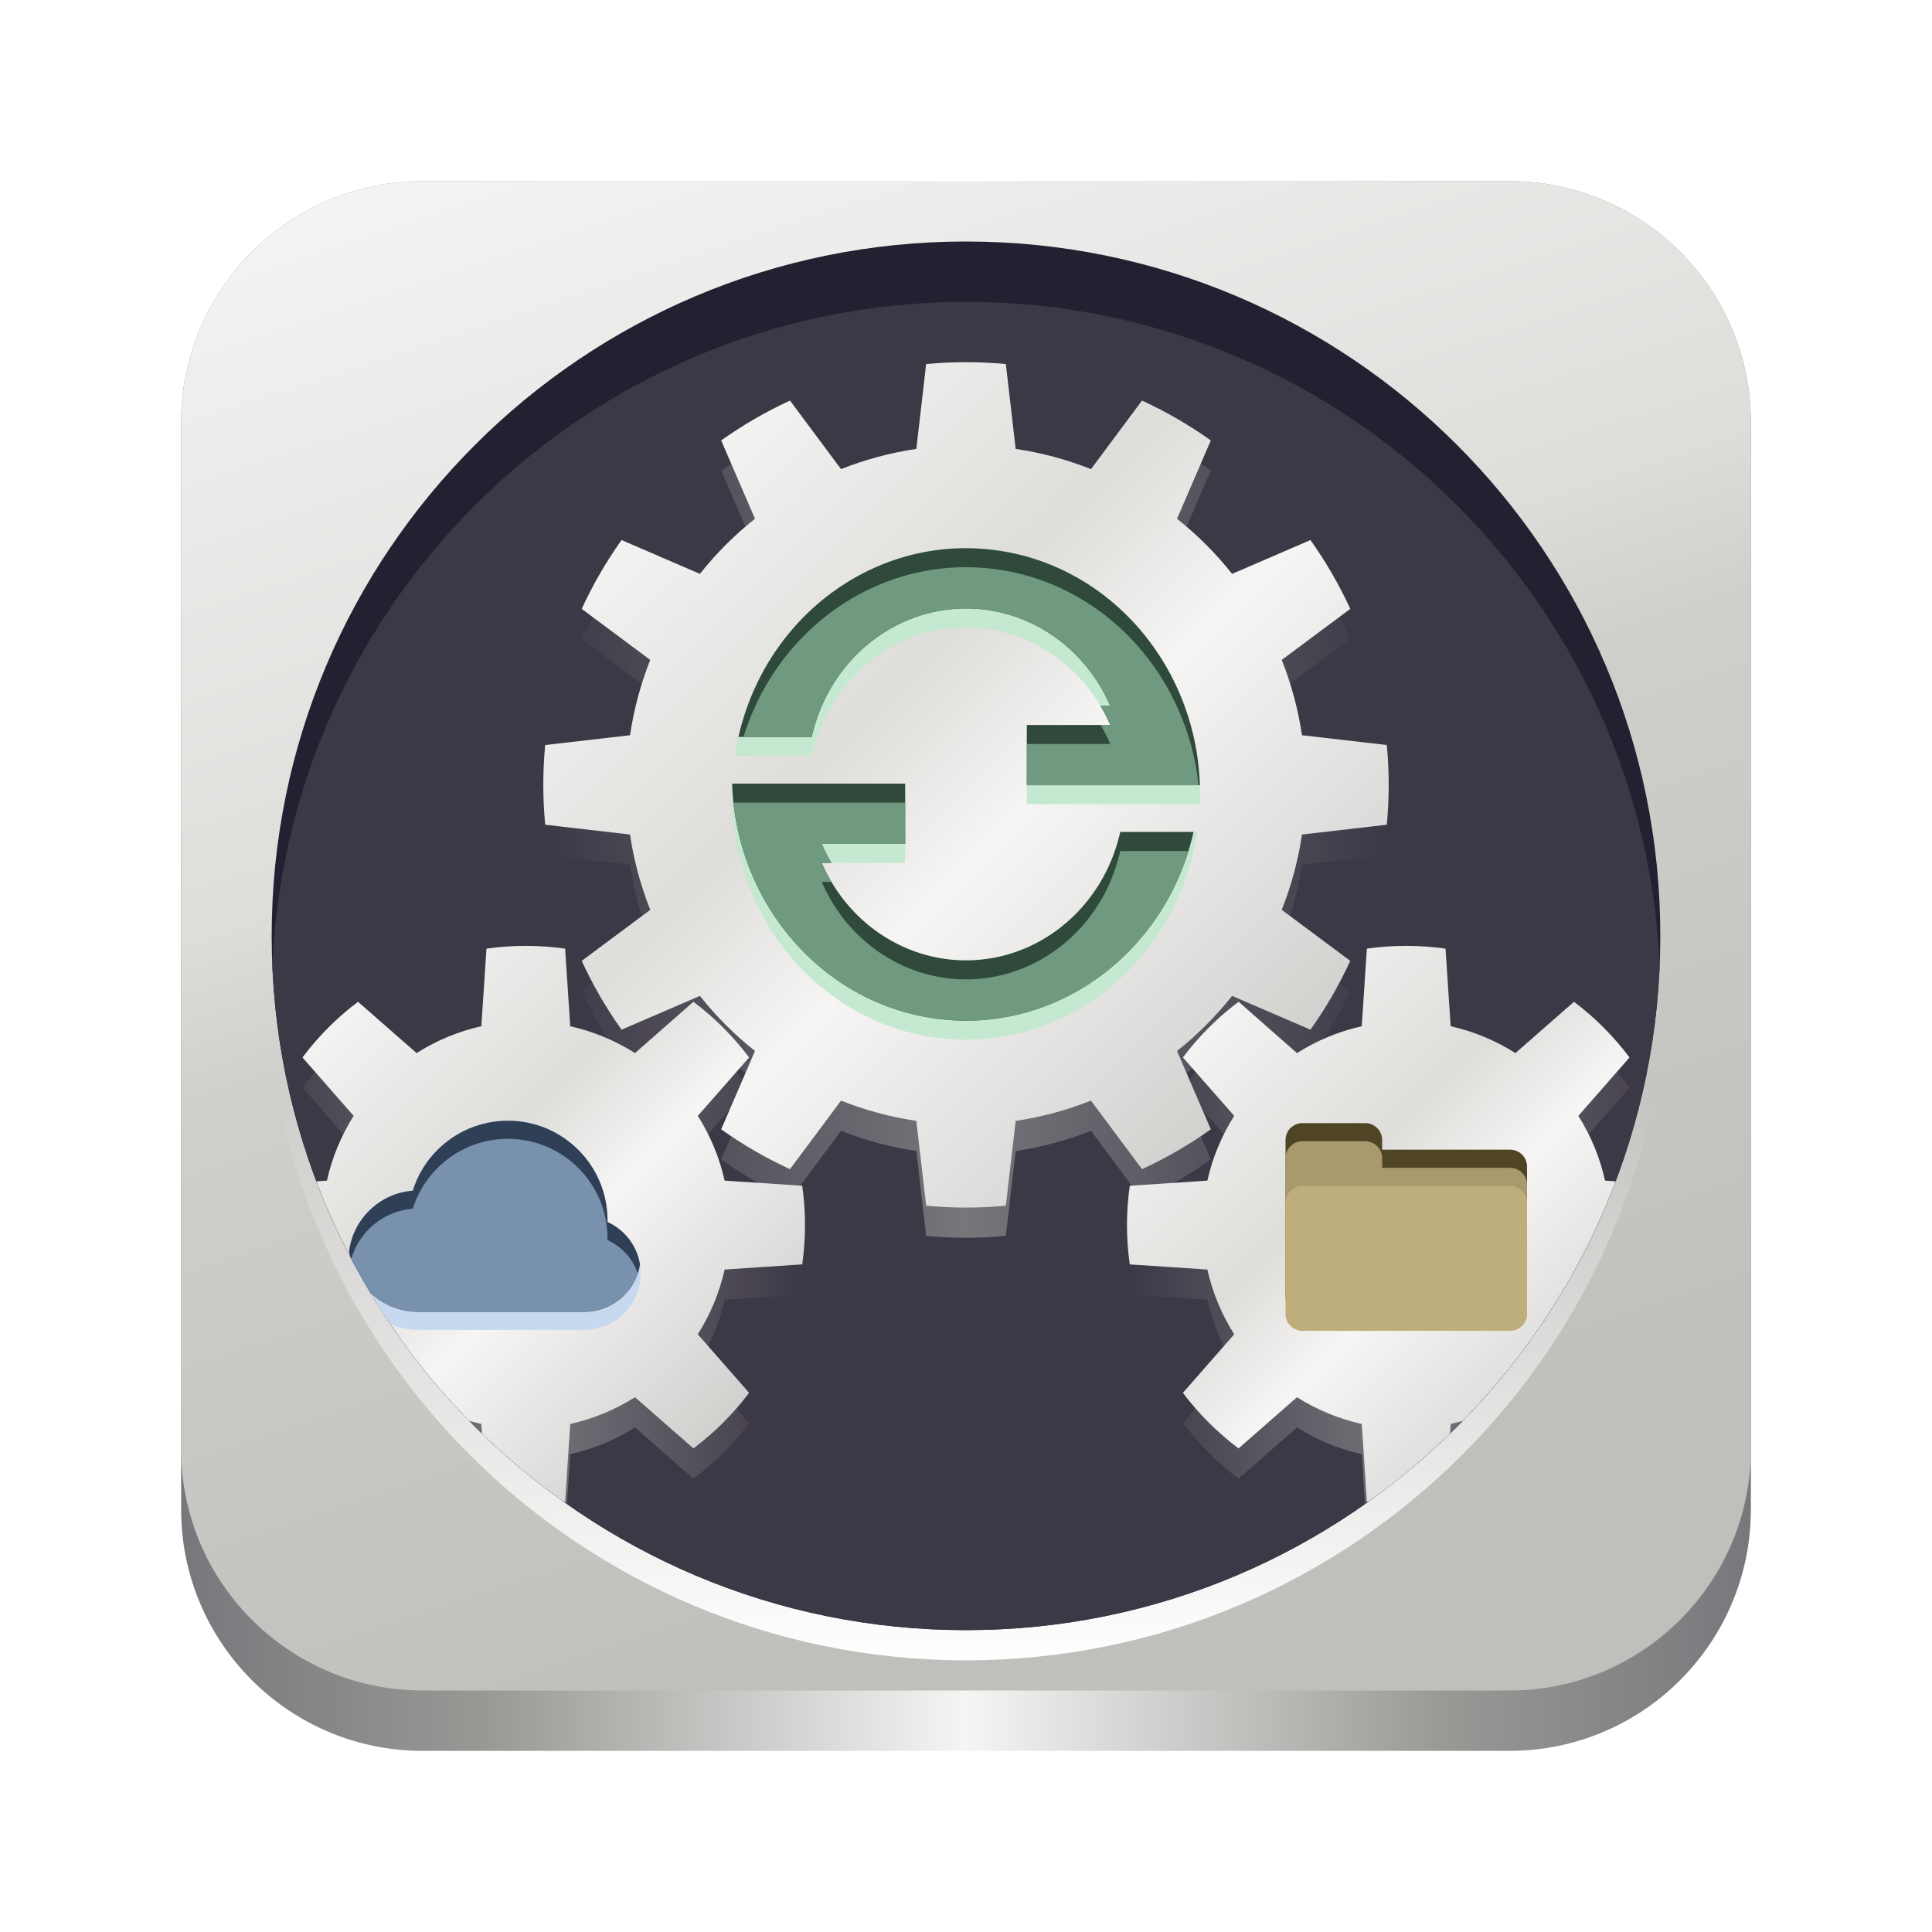
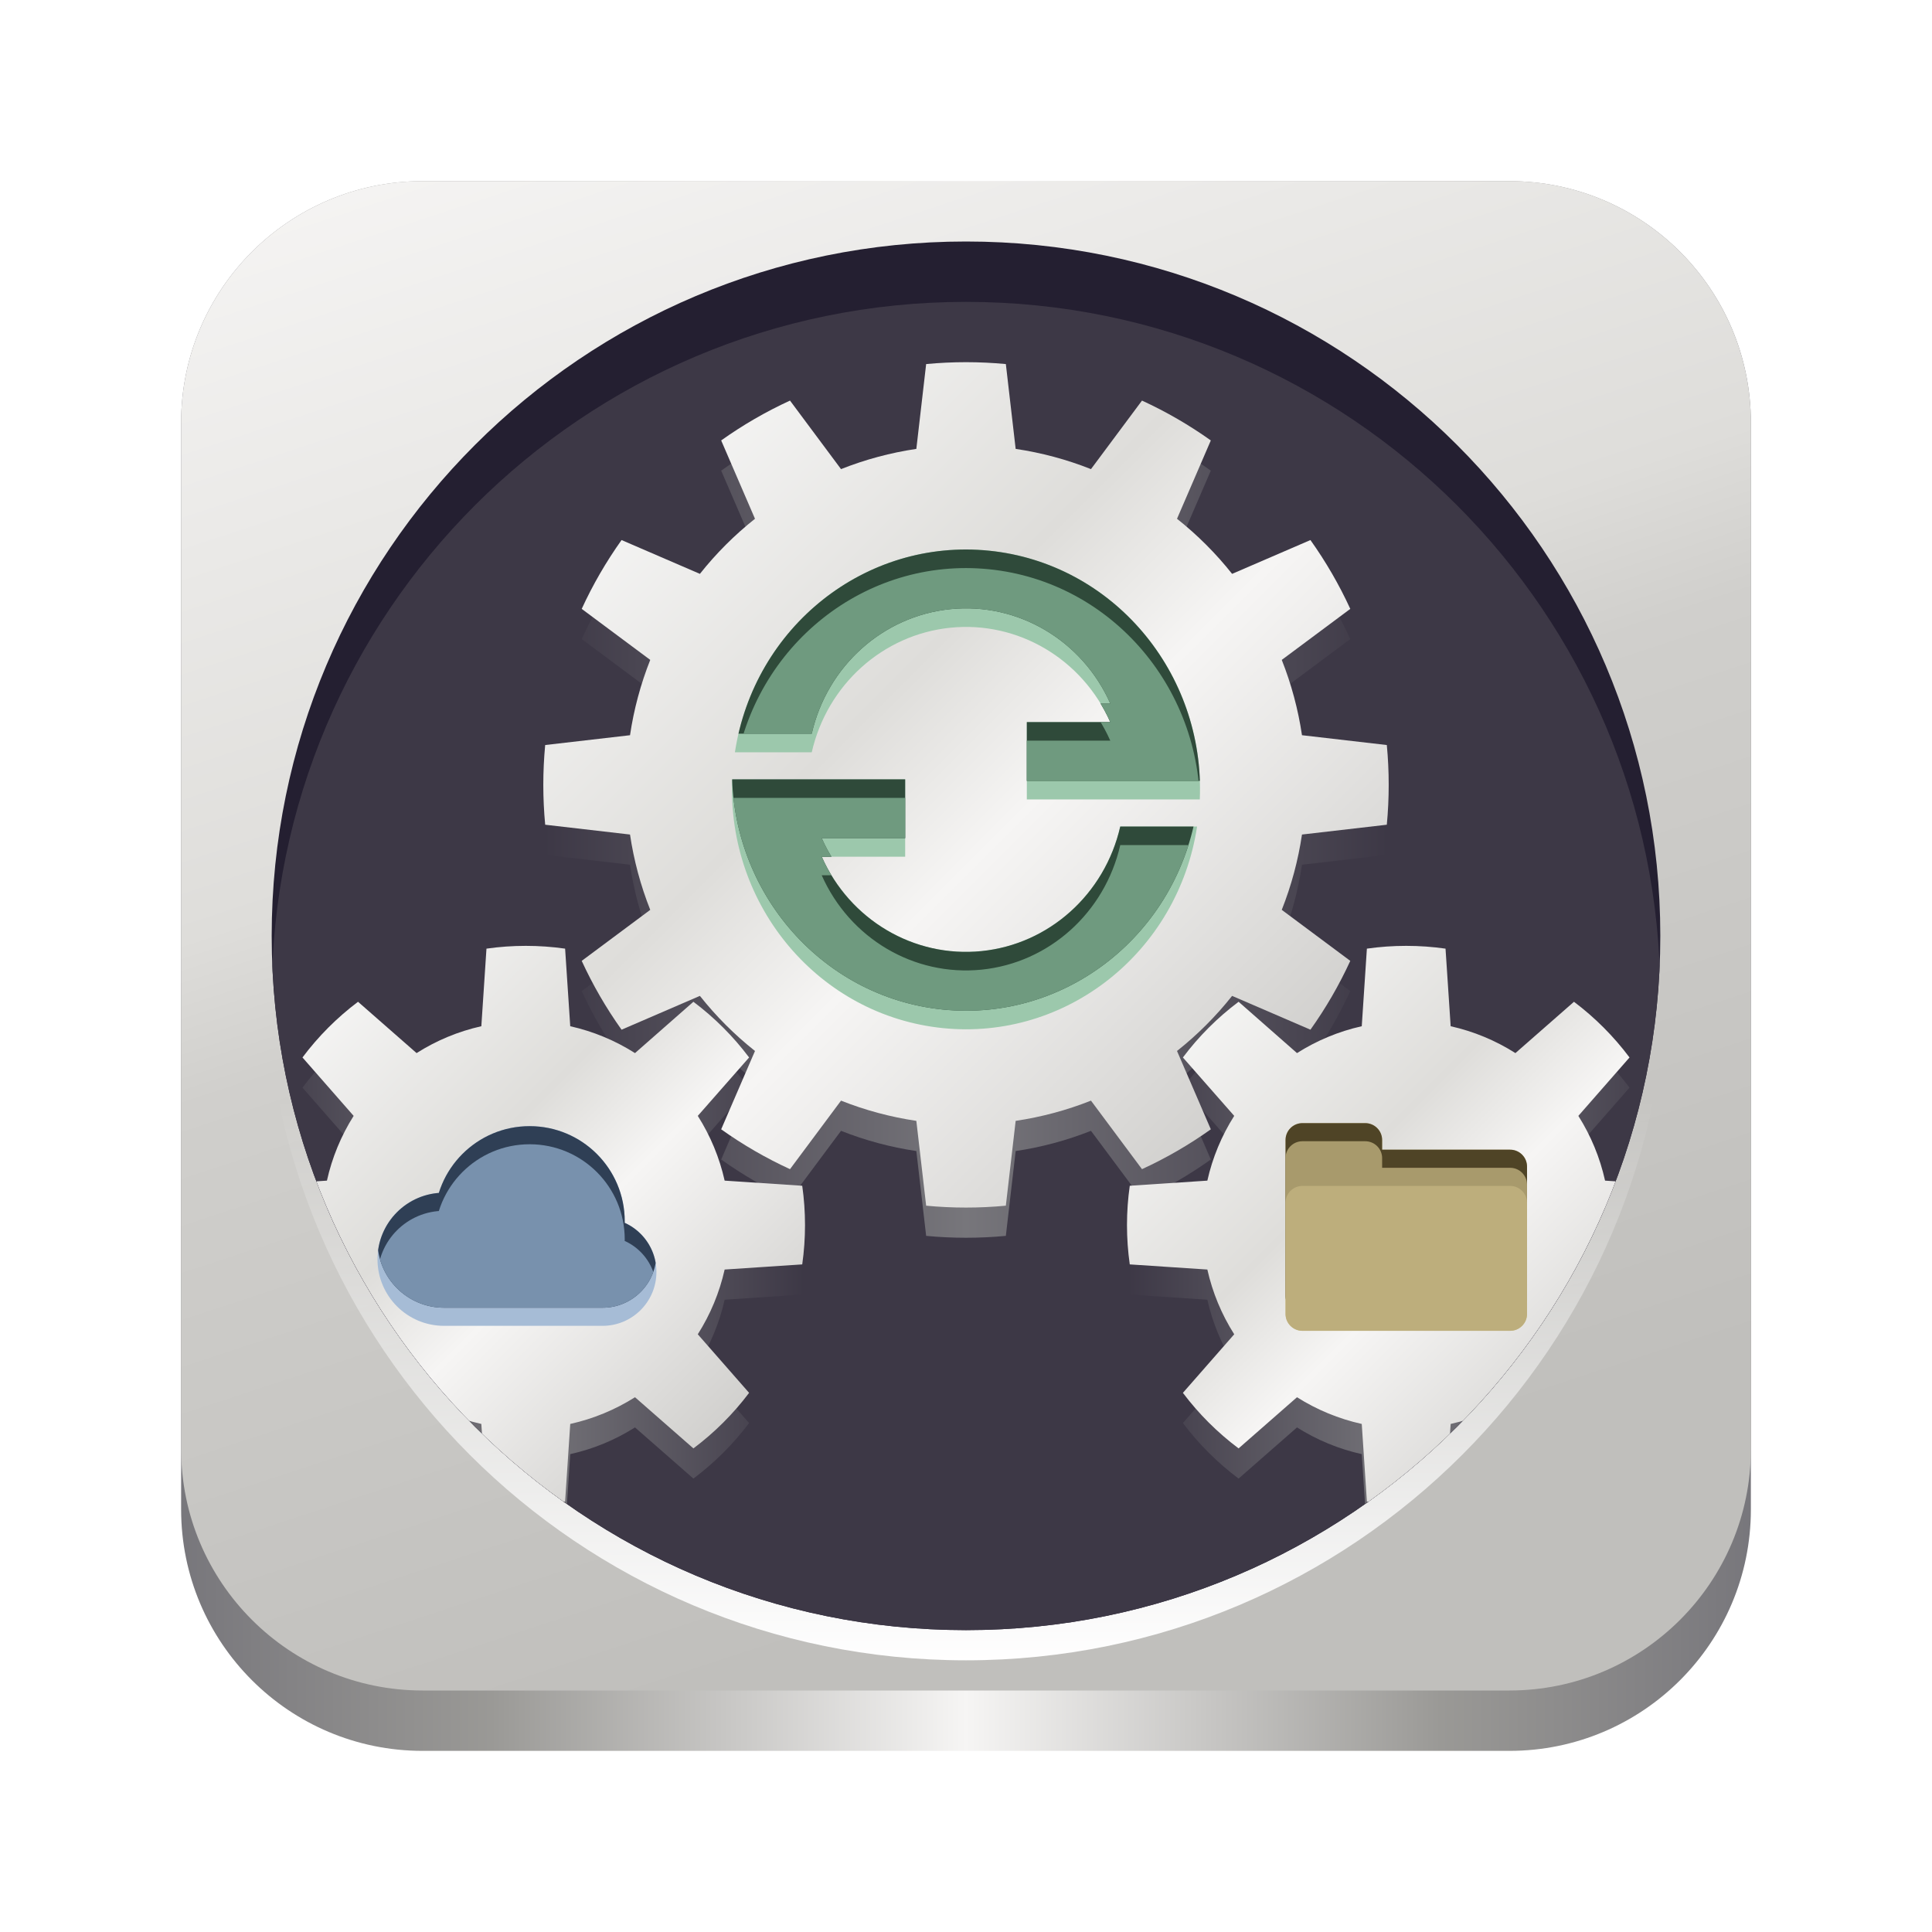
<svg xmlns="http://www.w3.org/2000/svg" width="128" height="128" viewBox="0 0 128 128">
  <defs>
    <linearGradient id="plate" x1="0" y1="0" x2="0.35" y2="1">
      <stop offset="0" stop-color="#f6f5f4" />
      <stop offset="0.45" stop-color="#deddda" />
      <stop offset="0.55" stop-color="#d0cfcc" />
      <stop offset="1" stop-color="#c0bfbc" />
    </linearGradient>
    <linearGradient id="plate-front" x1="0" y1="0" x2="1" y2="0">
      <stop offset="0" stop-color="#77767b" />
      <stop offset="0.2" stop-color="#9a9996" />
      <stop offset="0.5" stop-color="#f6f5f4" />
      <stop offset="0.8" stop-color="#9a9996" />
      <stop offset="1" stop-color="#77767b" />
    </linearGradient>
    <linearGradient id="well-lip" x1="0" y1="0" x2="0" y2="1">
      <stop offset="0.6" stop-color="#ffffff" stop-opacity="0" />
      <stop offset="1" stop-color="#ffffff" stop-opacity="1" />
    </linearGradient>
    <linearGradient id="gear" x1="0" y1="0" x2="1" y2="1">
      <stop offset="0" stop-color="#ffffff" />
      <stop offset="0.4" stop-color="#deddda" />
      <stop offset="0.55" stop-color="#f6f5f4" />
      <stop offset="1" stop-color="#c0bfbc" />
    </linearGradient>
    <linearGradient id="gear-front" x1="0" y1="0" x2="1" y2="0">
      <stop offset="0" stop-color="#3d3846" />
      <stop offset="0.5" stop-color="#77767b" />
      <stop offset="1" stop-color="#3d3846" />
    </linearGradient>
    <clipPath id="well">
      <circle cx="64" cy="62" r="46" />
    </clipPath>
    <clipPath id="sync-up">
      <path d="M-15.31 -2.4A15.5 15.5 0 0 1 15.49 0.65L4.03 0.65L4.03 -4.35L9.56 -4.35A10.5 10.5 0 0 0 -10.22 -2.4ZM15.31 2.4A15.5 15.5 0 0 1 -15.49 -0.65L-4.03 -0.65L-4.03 4.35L-9.56 4.35A10.5 10.5 0 0 0 10.22 2.4Z" transform="translate(0 -1.2)" />
    </clipPath>
    <clipPath id="sync-down">
      <path d="M-15.31 -2.4A15.5 15.5 0 0 1 15.49 0.65L4.03 0.65L4.03 -4.35L9.56 -4.35A10.5 10.5 0 0 0 -10.22 -2.4ZM15.31 2.4A15.5 15.5 0 0 1 -15.49 -0.65L-4.03 -0.65L-4.03 4.35L-9.56 4.35A10.5 10.5 0 0 0 10.22 2.4Z" transform="translate(0 1.2)" />
    </clipPath>
    <clipPath id="cloud-up">
-       <path d="M23.09 83.49A4.62 4.62 0 1 1 32.33 83.49A4.62 4.62 0 1 1 23.09 83.49ZM27.05 80.85A6.6 6.6 0 1 1 40.25 80.85A6.6 6.6 0 1 1 27.05 80.85ZM34.97 84.37A3.74 3.74 0 1 1 42.45 84.37A3.74 3.74 0 1 1 34.97 84.37ZM27.71 83.49h11v4.62h-11Z" transform="translate(0 -1.2)" />
+       <path d="M25.01 83.43A4.41 4.41 0 1 1 33.83 83.43A4.41 4.41 0 1 1 25.01 83.43ZM28.79 80.91A6.3 6.3 0 1 1 41.39 80.91A6.3 6.3 0 1 1 28.79 80.91ZM36.35 84.27A3.57 3.57 0 1 1 43.49 84.27A3.57 3.57 0 1 1 36.35 84.27ZM29.42 83.43h10.5v4.41h-10.5Z" transform="translate(0 -1.2)" />
    </clipPath>
    <clipPath id="cloud-down">
-       <path d="M23.09 83.49A4.62 4.62 0 1 1 32.33 83.49A4.62 4.62 0 1 1 23.09 83.49ZM27.05 80.85A6.6 6.6 0 1 1 40.25 80.85A6.6 6.6 0 1 1 27.05 80.85ZM34.97 84.37A3.74 3.74 0 1 1 42.45 84.37A3.74 3.74 0 1 1 34.97 84.37ZM27.71 83.49h11v4.62h-11Z" transform="translate(0 1.2)" />
+       <path d="M25.01 83.43A4.41 4.41 0 1 1 33.83 83.43A4.41 4.41 0 1 1 25.01 83.43ZM28.79 80.91A6.3 6.3 0 1 1 41.39 80.91A6.3 6.3 0 1 1 28.79 80.91ZM36.35 84.27A3.57 3.57 0 1 1 43.49 84.27A3.57 3.57 0 1 1 36.35 84.27ZM29.42 83.43h10.5v4.41h-10.5Z" transform="translate(0 1.2)" />
    </clipPath>
    <clipPath id="folder-up">
      <path d="M86.29 74.41h4.16a1.12 1.12 0 0 1 1.12 1.12v9.76a1.12 1.12 0 0 1 -1.12 1.12h-4.16a1.12 1.12 0 0 1 -1.12 -1.12v-9.76a1.12 1.12 0 0 1 1.12 -1.12ZM86.29 76.17h13.76a1.12 1.12 0 0 1 1.12 1.12v9.76a1.12 1.12 0 0 1 -1.12 1.12h-13.76a1.12 1.12 0 0 1 -1.12 -1.12v-9.76a1.12 1.12 0 0 1 1.12 -1.12Z" transform="translate(0 -1.2)" />
    </clipPath>
    <clipPath id="folder-down">
      <path d="M86.29 74.41h4.16a1.12 1.12 0 0 1 1.12 1.12v9.76a1.12 1.12 0 0 1 -1.12 1.12h-4.16a1.12 1.12 0 0 1 -1.12 -1.12v-9.76a1.12 1.12 0 0 1 1.12 -1.12ZM86.29 76.17h13.76a1.12 1.12 0 0 1 1.12 1.12v9.76a1.12 1.12 0 0 1 -1.12 1.12h-13.76a1.12 1.12 0 0 1 -1.12 -1.12v-9.76a1.12 1.12 0 0 1 1.12 -1.12Z" transform="translate(0 1.2)" />
    </clipPath>
  </defs>
  <rect x="12" y="12" width="104" height="104" rx="16" fill="url(#plate-front)" />
  <rect x="12" y="12" width="104" height="100" rx="16" fill="url(#plate)" />
  <circle cx="64" cy="63.5" r="46.5" fill="url(#well-lip)" />
  <circle cx="64" cy="62" r="46" fill="#241f31" />
  <g clip-path="url(#well)">
    <circle cx="64" cy="66" r="46" fill="#3d3846" />
    <path d="M42.07 71.77L45.94 68.37A18.5 18.5 0 0 1 49.63 72.06L46.23 75.93A13.5 13.5 0 0 1 48.01 80.22L53.15 80.56A18.5 18.5 0 0 1 53.15 85.77L48.01 86.11A13.5 13.5 0 0 1 46.23 90.4L49.63 94.28A18.5 18.5 0 0 1 45.94 97.96L42.07 94.57A13.5 13.5 0 0 1 37.78 96.34L37.44 101.48A18.5 18.5 0 0 1 32.23 101.48L31.89 96.34A13.5 13.5 0 0 1 27.6 94.57L23.72 97.96A18.5 18.5 0 0 1 20.04 94.28L23.43 90.4A13.5 13.5 0 0 1 21.66 86.11L16.52 85.77A18.5 18.5 0 0 1 16.52 80.56L21.66 80.22A13.5 13.5 0 0 1 23.43 75.93L20.04 72.06A18.5 18.5 0 0 1 23.72 68.37L27.6 71.77A13.5 13.5 0 0 1 31.89 69.99L32.23 64.85A18.5 18.5 0 0 1 37.44 64.85L37.78 69.99A13.5 13.5 0 0 1 42.07 71.77Z" fill="url(#gear-front)" />
    <path d="M81.77 75.93L78.37 72.06A18.5 18.5 0 0 1 82.06 68.37L85.93 71.77A13.5 13.5 0 0 1 90.22 69.99L90.56 64.85A18.5 18.5 0 0 1 95.77 64.85L96.11 69.99A13.5 13.5 0 0 1 100.4 71.77L104.28 68.37A18.5 18.5 0 0 1 107.96 72.06L104.57 75.93A13.5 13.5 0 0 1 106.34 80.22L111.48 80.56A18.5 18.5 0 0 1 111.48 85.77L106.34 86.11A13.5 13.5 0 0 1 104.57 90.4L107.96 94.28A18.5 18.5 0 0 1 104.28 97.96L100.4 94.57A13.5 13.5 0 0 1 96.11 96.34L95.77 101.48A18.5 18.5 0 0 1 90.56 101.48L90.22 96.34A13.5 13.5 0 0 1 85.93 94.57L82.06 97.96A18.5 18.5 0 0 1 78.37 94.28L81.77 90.4A13.5 13.5 0 0 1 79.99 86.11L74.85 85.77A18.5 18.5 0 0 1 74.85 80.56L79.99 80.22A13.5 13.5 0 0 1 81.77 75.93Z" fill="url(#gear-front)" />
    <path d="M60.71 31.74L61.36 26.12A28 28 0 0 1 66.64 26.12L67.29 31.74A22.5 22.5 0 0 1 72.28 33.08L75.66 28.54A28 28 0 0 1 80.22 31.18L77.98 36.37A22.5 22.5 0 0 1 81.63 40.02L86.82 37.78A28 28 0 0 1 89.46 42.34L84.92 45.72A22.5 22.5 0 0 1 86.26 50.71L91.88 51.36A28 28 0 0 1 91.88 56.64L86.26 57.29A22.5 22.5 0 0 1 84.92 62.28L89.46 65.66A28 28 0 0 1 86.82 70.22L81.63 67.98A22.5 22.5 0 0 1 77.98 71.63L80.22 76.82A28 28 0 0 1 75.66 79.46L72.28 74.92A22.5 22.5 0 0 1 67.29 76.26L66.64 81.88A28 28 0 0 1 61.36 81.88L60.71 76.26A22.5 22.5 0 0 1 55.72 74.92L52.34 79.46A28 28 0 0 1 47.78 76.82L50.02 71.63A22.5 22.5 0 0 1 46.37 67.98L41.18 70.22A28 28 0 0 1 38.54 65.66L43.08 62.28A22.5 22.5 0 0 1 41.74 57.29L36.12 56.64A28 28 0 0 1 36.12 51.36L41.74 50.71A22.5 22.5 0 0 1 43.08 45.72L38.54 42.34A28 28 0 0 1 41.18 37.78L46.37 40.02A22.5 22.5 0 0 1 50.02 36.37L47.78 31.18A28 28 0 0 1 52.34 28.54L55.72 33.08A22.5 22.5 0 0 1 60.71 31.74Z" fill="url(#gear-front)" />
    <path d="M42.07 69.77L45.94 66.37A18.5 18.5 0 0 1 49.63 70.06L46.23 73.93A13.5 13.5 0 0 1 48.01 78.22L53.15 78.56A18.5 18.5 0 0 1 53.15 83.77L48.01 84.11A13.5 13.5 0 0 1 46.23 88.4L49.63 92.28A18.5 18.5 0 0 1 45.94 95.96L42.07 92.57A13.5 13.5 0 0 1 37.78 94.34L37.44 99.48A18.5 18.5 0 0 1 32.23 99.48L31.89 94.34A13.5 13.5 0 0 1 27.6 92.57L23.72 95.96A18.5 18.5 0 0 1 20.04 92.28L23.43 88.4A13.5 13.5 0 0 1 21.66 84.11L16.52 83.77A18.5 18.5 0 0 1 16.52 78.56L21.66 78.22A13.5 13.5 0 0 1 23.43 73.93L20.04 70.06A18.5 18.5 0 0 1 23.72 66.37L27.6 69.77A13.5 13.5 0 0 1 31.89 67.99L32.23 62.85A18.5 18.5 0 0 1 37.44 62.85L37.78 67.99A13.5 13.5 0 0 1 42.07 69.77Z" fill="url(#gear)" />
    <path d="M81.77 73.93L78.37 70.06A18.5 18.5 0 0 1 82.06 66.37L85.93 69.77A13.5 13.5 0 0 1 90.22 67.99L90.56 62.85A18.5 18.5 0 0 1 95.77 62.85L96.11 67.99A13.5 13.5 0 0 1 100.4 69.77L104.28 66.37A18.5 18.5 0 0 1 107.96 70.06L104.57 73.93A13.5 13.5 0 0 1 106.34 78.22L111.48 78.56A18.5 18.5 0 0 1 111.48 83.77L106.34 84.11A13.5 13.5 0 0 1 104.57 88.4L107.96 92.28A18.5 18.5 0 0 1 104.28 95.96L100.4 92.57A13.5 13.5 0 0 1 96.11 94.34L95.77 99.48A18.5 18.5 0 0 1 90.56 99.48L90.22 94.34A13.5 13.5 0 0 1 85.93 92.57L82.06 95.96A18.5 18.5 0 0 1 78.37 92.28L81.77 88.4A13.5 13.5 0 0 1 79.99 84.11L74.85 83.77A18.5 18.5 0 0 1 74.85 78.56L79.99 78.22A13.5 13.5 0 0 1 81.77 73.93Z" fill="url(#gear)" />
    <path d="M60.71 29.74L61.36 24.12A28 28 0 0 1 66.64 24.12L67.29 29.74A22.5 22.5 0 0 1 72.28 31.08L75.66 26.54A28 28 0 0 1 80.22 29.18L77.98 34.37A22.5 22.5 0 0 1 81.63 38.02L86.82 35.78A28 28 0 0 1 89.46 40.34L84.92 43.72A22.5 22.5 0 0 1 86.26 48.71L91.88 49.36A28 28 0 0 1 91.88 54.64L86.26 55.29A22.5 22.5 0 0 1 84.92 60.28L89.46 63.66A28 28 0 0 1 86.82 68.22L81.63 65.98A22.5 22.5 0 0 1 77.98 69.63L80.22 74.82A28 28 0 0 1 75.66 77.46L72.28 72.92A22.5 22.5 0 0 1 67.29 74.26L66.64 79.88A28 28 0 0 1 61.36 79.88L60.71 74.26A22.5 22.5 0 0 1 55.72 72.92L52.34 77.46A28 28 0 0 1 47.78 74.82L50.02 69.63A22.5 22.5 0 0 1 46.37 65.98L41.18 68.22A28 28 0 0 1 38.54 63.66L43.08 60.28A22.5 22.5 0 0 1 41.74 55.29L36.12 54.64A28 28 0 0 1 36.12 49.36L41.74 48.71A22.5 22.5 0 0 1 43.08 43.72L38.54 40.34A28 28 0 0 1 41.18 35.78L46.37 38.02A22.5 22.5 0 0 1 50.02 34.37L47.78 29.18A28 28 0 0 1 52.34 26.54L55.72 31.08A22.5 22.5 0 0 1 60.71 29.74Z" fill="url(#gear)" />
-     <g transform="translate(64 52.6) scale(1 1.05)">
-       <path d="M-15.31 -2.4A15.5 15.5 0 0 1 15.49 0.65L4.03 0.65L4.03 -4.35L9.56 -4.35A10.5 10.5 0 0 0 -10.22 -2.4ZM15.31 2.4A15.5 15.5 0 0 1 -15.49 -0.65L-4.03 -0.65L-4.03 4.35L-9.56 4.35A10.5 10.5 0 0 0 10.22 2.4Z" fill="#c4e8d0" />
+     <g transform="translate(64 52.3) scale(1 1.025)">
+       <path d="M-15.31 -2.4A15.5 15.5 0 0 1 15.49 0.65L4.03 0.65L4.03 -4.35L9.56 -4.35A10.5 10.5 0 0 0 -10.22 -2.4ZM15.31 2.4A15.5 15.5 0 0 1 -15.49 -0.65L-4.03 -0.65L-4.03 4.35L-9.56 4.35A10.5 10.5 0 0 0 10.22 2.4Z" fill="#9cc8ac" />
      <g clip-path="url(#sync-up)">
        <path d="M-15.31 -2.4A15.5 15.5 0 0 1 15.49 0.65L4.03 0.65L4.03 -4.35L9.56 -4.35A10.5 10.5 0 0 0 -10.22 -2.4ZM15.31 2.4A15.5 15.5 0 0 1 -15.49 -0.65L-4.03 -0.65L-4.03 4.35L-9.56 4.35A10.5 10.5 0 0 0 10.22 2.4Z" fill="#2f4a3a" />
        <path d="M-15.31 -2.4A15.5 15.5 0 0 1 15.49 0.65L4.03 0.65L4.03 -4.35L9.56 -4.35A10.5 10.5 0 0 0 -10.22 -2.4ZM15.31 2.4A15.5 15.5 0 0 1 -15.49 -0.65L-4.03 -0.65L-4.03 4.35L-9.56 4.35A10.5 10.5 0 0 0 10.22 2.4Z" clip-path="url(#sync-down)" fill="#6f9a7f" />
      </g>
    </g>
-     <path d="M23.09 83.49A4.62 4.62 0 1 1 32.33 83.49A4.62 4.62 0 1 1 23.09 83.49ZM27.05 80.85A6.6 6.6 0 1 1 40.25 80.85A6.6 6.6 0 1 1 27.05 80.85ZM34.97 84.37A3.74 3.74 0 1 1 42.45 84.37A3.74 3.74 0 1 1 34.97 84.37ZM27.71 83.49h11v4.62h-11Z" fill="#c6d9ef" />
+     <path d="M25.01 83.43A4.41 4.41 0 1 1 33.83 83.43A4.41 4.41 0 1 1 25.01 83.43ZM28.79 80.91A6.3 6.3 0 1 1 41.39 80.91A6.3 6.3 0 1 1 28.79 80.91ZM36.35 84.27A3.57 3.57 0 1 1 43.49 84.27A3.57 3.57 0 1 1 36.35 84.27ZM29.42 83.43h10.5v4.41h-10.5Z" fill="#a6bcd6" />
    <g clip-path="url(#cloud-up)">
-       <path d="M23.09 83.49A4.62 4.62 0 1 1 32.33 83.49A4.62 4.62 0 1 1 23.09 83.49ZM27.05 80.85A6.6 6.6 0 1 1 40.25 80.85A6.6 6.6 0 1 1 27.05 80.85ZM34.97 84.37A3.74 3.74 0 1 1 42.45 84.37A3.74 3.74 0 1 1 34.97 84.37ZM27.71 83.49h11v4.62h-11Z" fill="#2f3f55" />
-       <path d="M23.09 83.49A4.62 4.62 0 1 1 32.33 83.49A4.62 4.62 0 1 1 23.09 83.49ZM27.05 80.85A6.6 6.6 0 1 1 40.25 80.85A6.6 6.6 0 1 1 27.05 80.85ZM34.97 84.37A3.74 3.74 0 1 1 42.45 84.37A3.74 3.74 0 1 1 34.97 84.37ZM27.71 83.49h11v4.62h-11Z" clip-path="url(#cloud-down)" fill="#7891ad" />
+       <path d="M25.01 83.43A4.41 4.41 0 1 1 33.83 83.43A4.41 4.41 0 1 1 25.01 83.43ZM28.79 80.91A6.3 6.3 0 1 1 41.39 80.91A6.3 6.3 0 1 1 28.79 80.91ZM36.35 84.27A3.57 3.57 0 1 1 43.49 84.27A3.57 3.57 0 1 1 36.35 84.27ZM29.42 83.43h10.5v4.41h-10.5Z" fill="#2f3f55" />
+       <path d="M25.01 83.43A4.41 4.41 0 1 1 33.83 83.43A4.41 4.41 0 1 1 25.01 83.43ZM28.79 80.91A6.3 6.3 0 1 1 41.39 80.91A6.3 6.3 0 1 1 28.79 80.91ZM36.35 84.27A3.57 3.57 0 1 1 43.49 84.27A3.57 3.57 0 1 1 36.35 84.27ZM29.42 83.43h10.5v4.41h-10.5Z" clip-path="url(#cloud-down)" fill="#7891ad" />
    </g>
-     <path d="M86.29 74.41h4.16a1.12 1.12 0 0 1 1.12 1.12v9.76a1.12 1.12 0 0 1 -1.12 1.12h-4.16a1.12 1.12 0 0 1 -1.12 -1.12v-9.76a1.12 1.12 0 0 1 1.12 -1.12ZM86.29 76.17h13.76a1.12 1.12 0 0 1 1.12 1.12v9.76a1.12 1.12 0 0 1 -1.12 1.12h-13.76a1.12 1.12 0 0 1 -1.12 -1.12v-9.76a1.12 1.12 0 0 1 1.12 -1.12Z" fill="#ece0b4" />
+     <path d="M86.29 74.41h4.16a1.12 1.12 0 0 1 1.12 1.12v9.76a1.12 1.12 0 0 1 -1.12 1.12h-4.16a1.12 1.12 0 0 1 -1.12 -1.12v-9.76a1.12 1.12 0 0 1 1.12 -1.12ZM86.29 76.17h13.76a1.12 1.12 0 0 1 1.12 1.12v9.76a1.12 1.12 0 0 1 -1.12 1.12h-13.76a1.12 1.12 0 0 1 -1.12 -1.12v-9.76a1.12 1.12 0 0 1 1.12 -1.12Z" fill="#d2c48f" />
    <g clip-path="url(#folder-up)">
      <path d="M86.29 74.41h4.16a1.12 1.12 0 0 1 1.12 1.12v9.76a1.12 1.12 0 0 1 -1.12 1.12h-4.16a1.12 1.12 0 0 1 -1.12 -1.12v-9.76a1.12 1.12 0 0 1 1.12 -1.12ZM86.29 76.17h13.76a1.12 1.12 0 0 1 1.12 1.12v9.76a1.12 1.12 0 0 1 -1.12 1.12h-13.76a1.12 1.12 0 0 1 -1.12 -1.12v-9.76a1.12 1.12 0 0 1 1.12 -1.12Z" fill="#4f4426" />
      <path d="M86.29 74.41h4.16a1.12 1.12 0 0 1 1.12 1.12v9.76a1.12 1.12 0 0 1 -1.12 1.12h-4.16a1.12 1.12 0 0 1 -1.12 -1.12v-9.76a1.12 1.12 0 0 1 1.12 -1.12ZM86.29 76.17h13.76a1.12 1.12 0 0 1 1.12 1.12v9.76a1.12 1.12 0 0 1 -1.12 1.12h-13.76a1.12 1.12 0 0 1 -1.12 -1.12v-9.76a1.12 1.12 0 0 1 1.12 -1.12Z" clip-path="url(#folder-down)" fill="#a89a6c" />
    </g>
    <path d="M86.29 78.57h13.76a1.12 1.12 0 0 1 1.12 1.12v7.36a1.12 1.12 0 0 1 -1.12 1.12h-13.76a1.12 1.12 0 0 1 -1.12 -1.12v-7.36a1.12 1.12 0 0 1 1.12 -1.12Z" clip-path="url(#folder-down)" fill="#bdae7c" />
  </g>
</svg>
